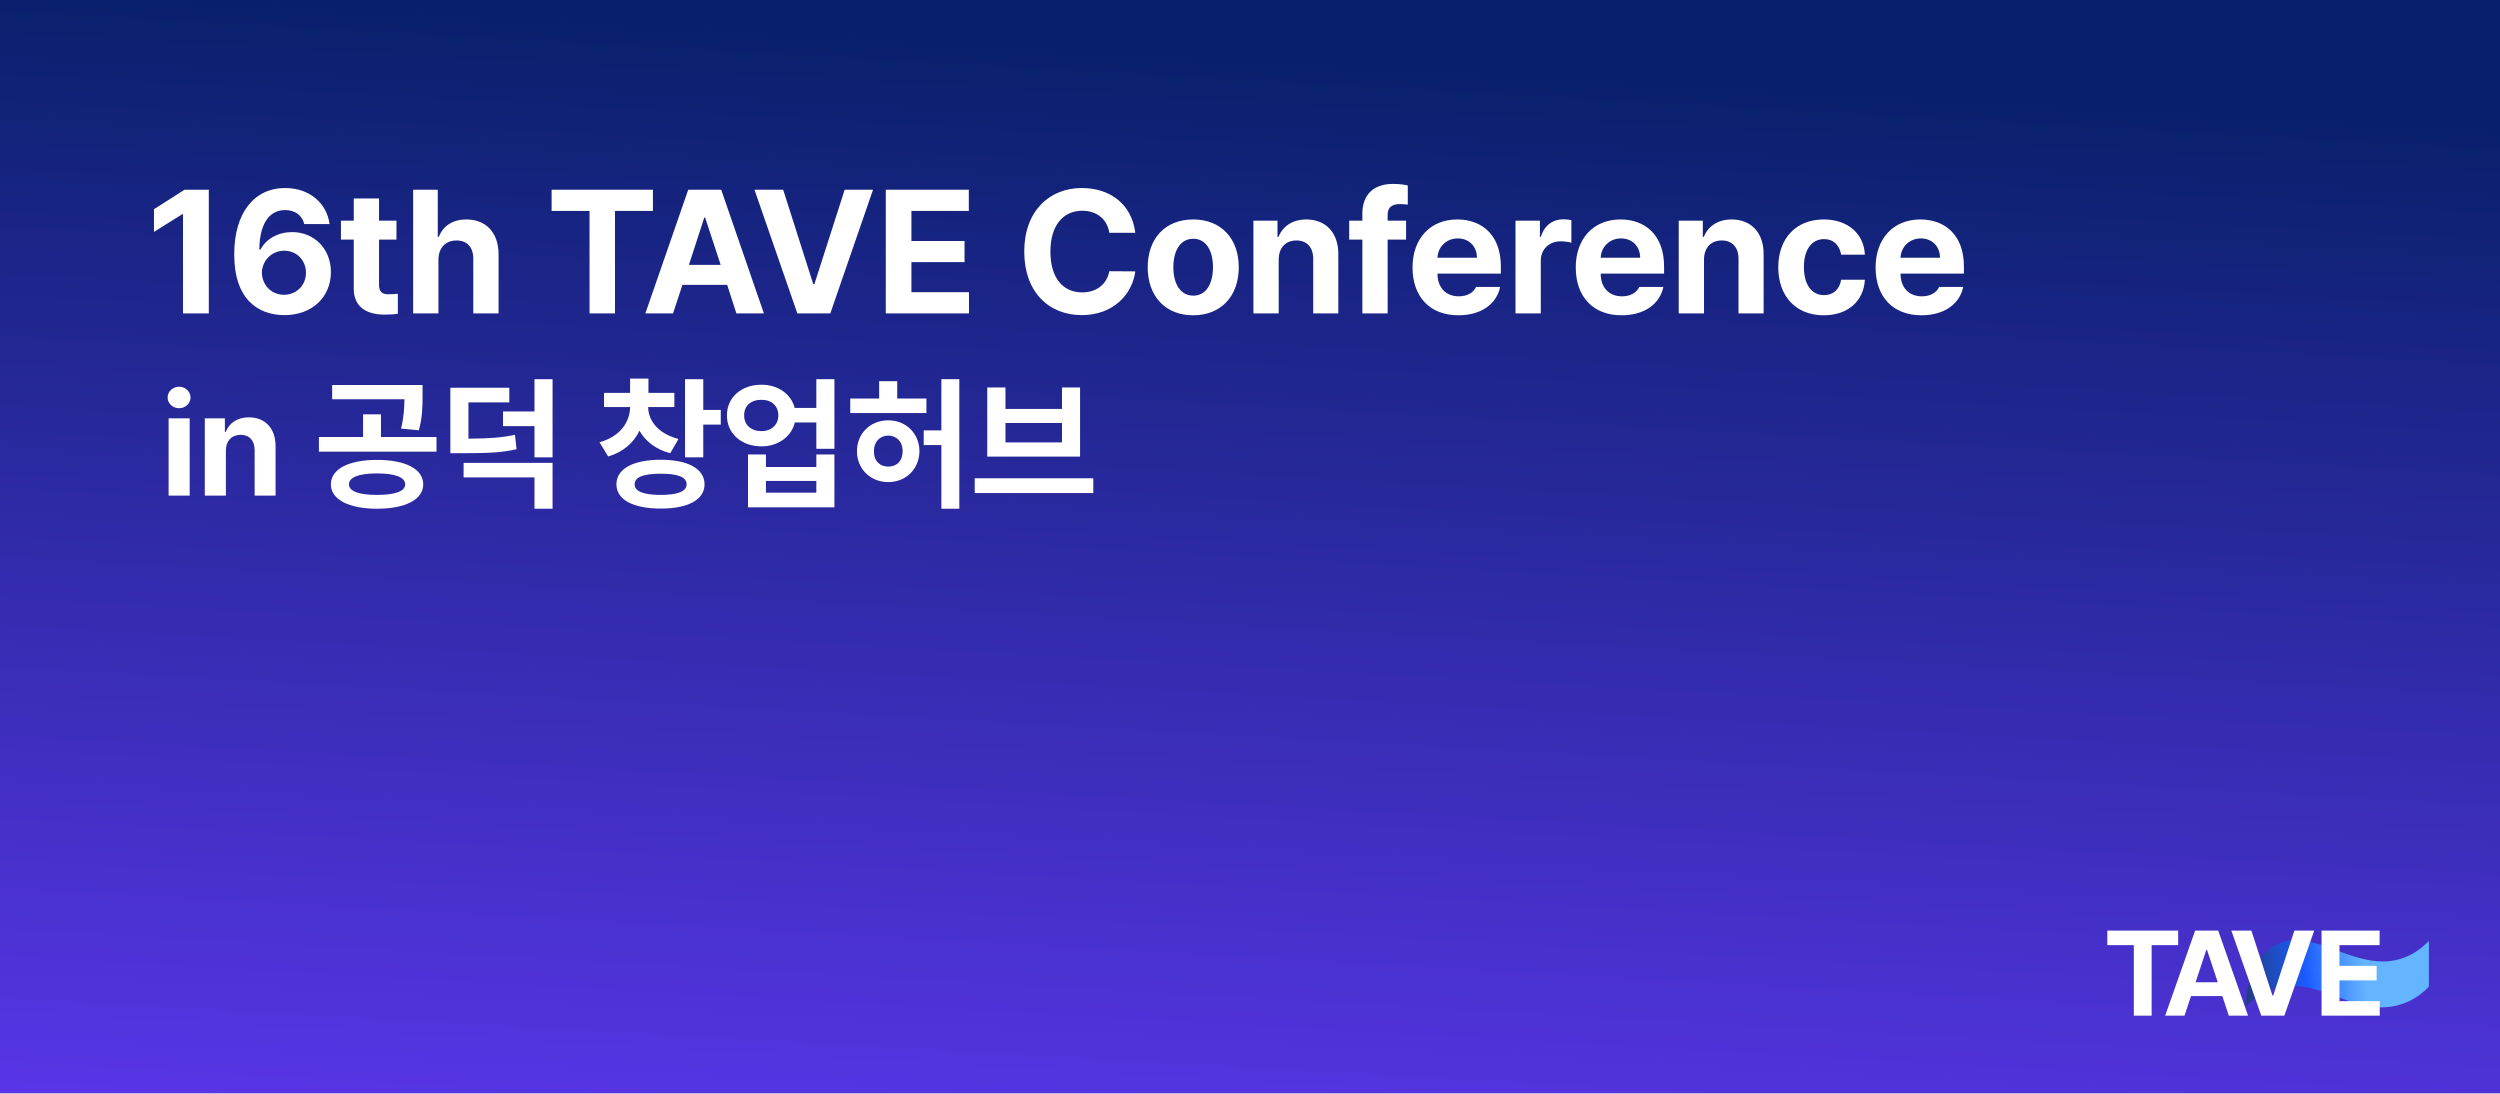
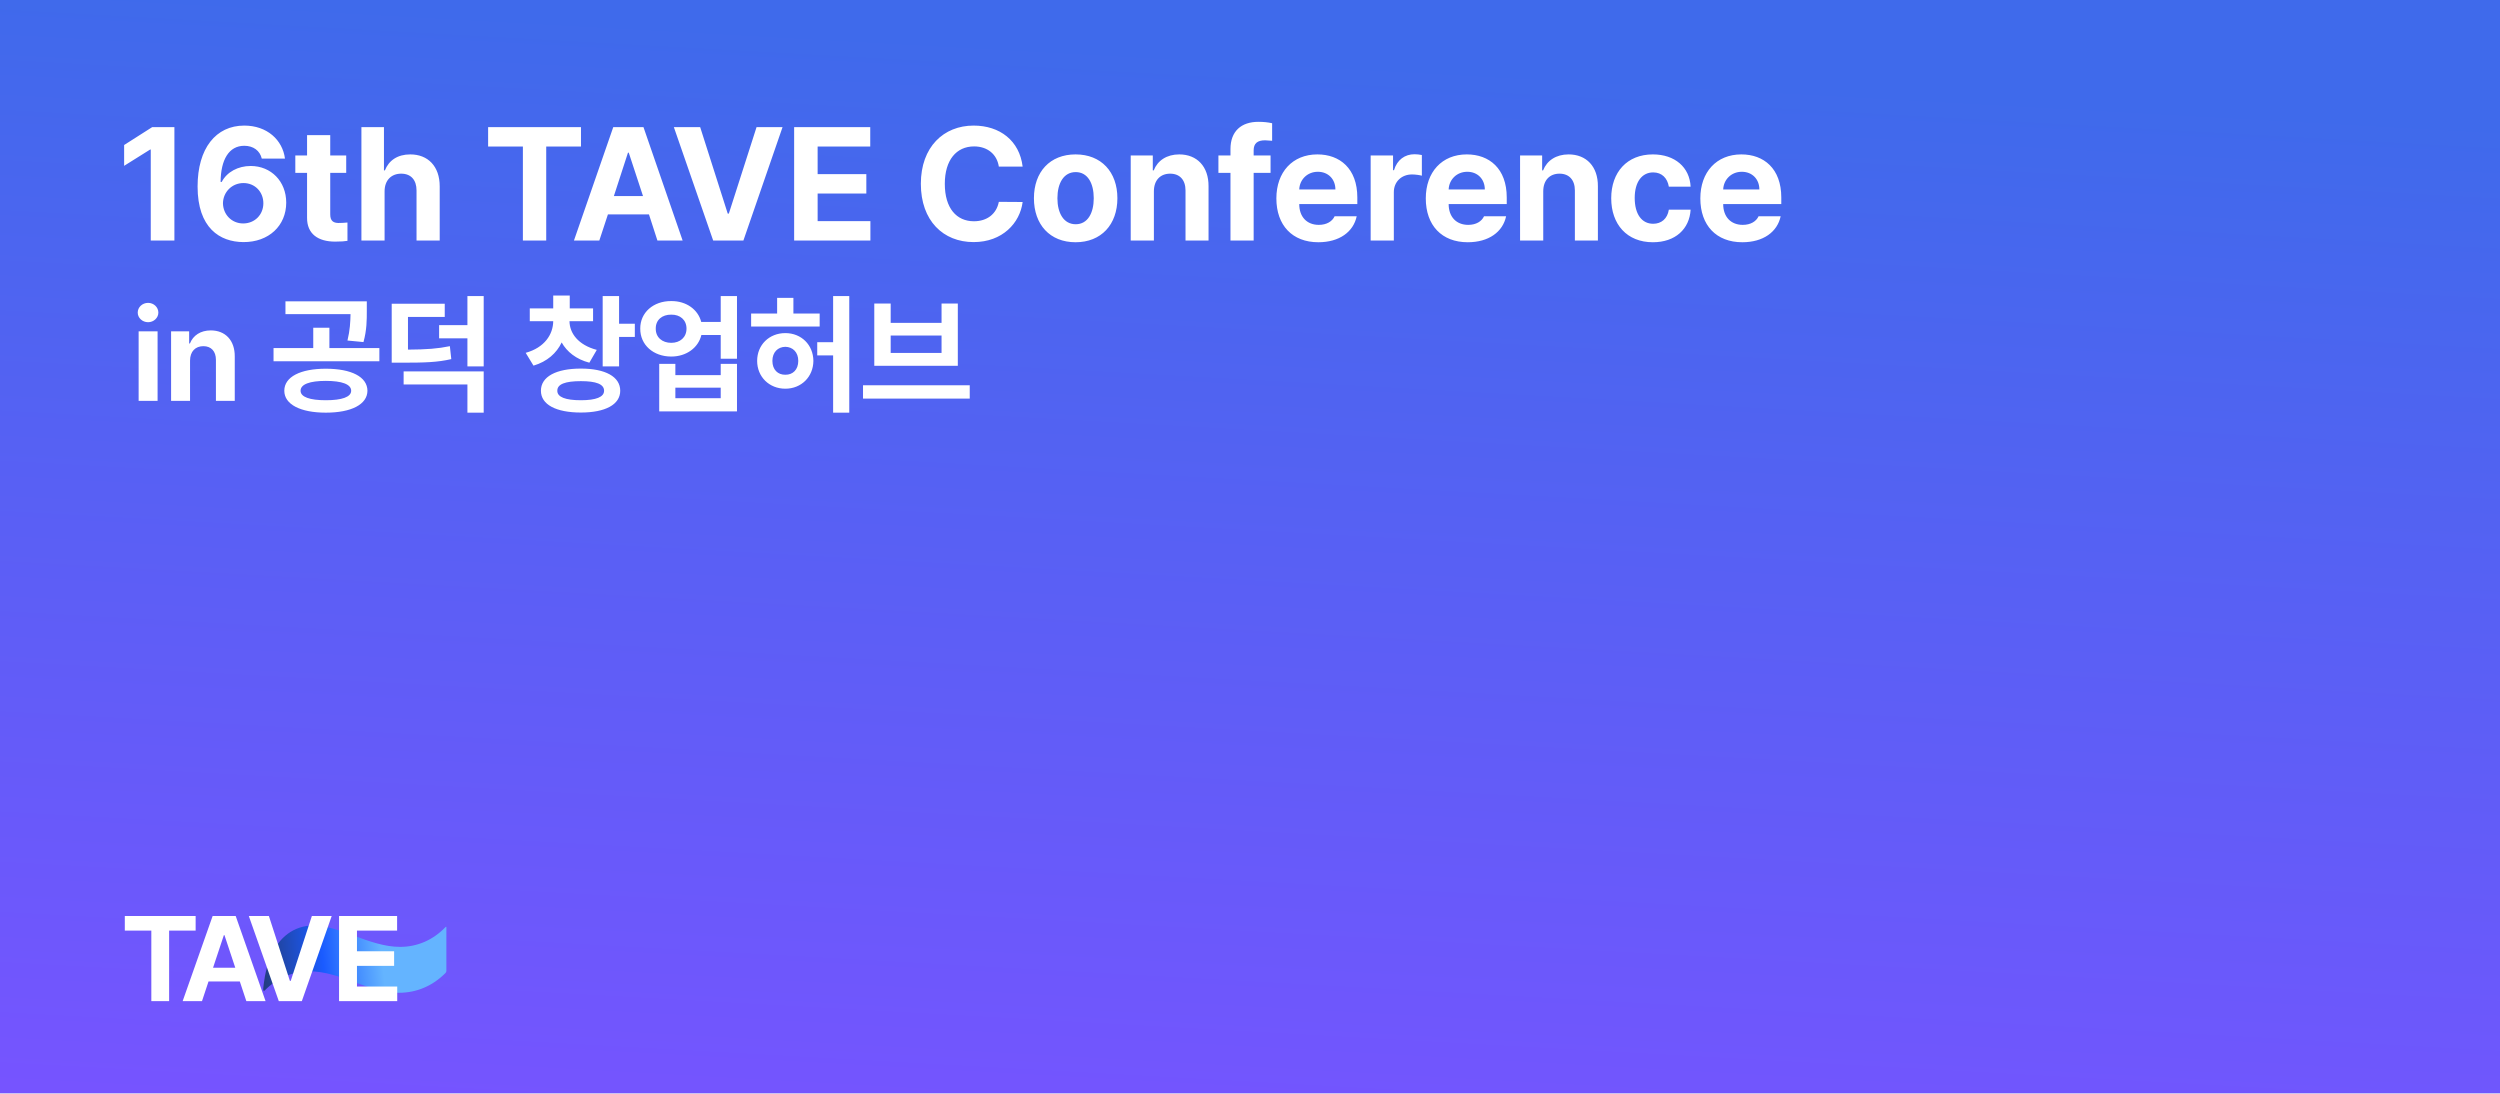
<svg xmlns="http://www.w3.org/2000/svg" width="343" height="150" viewBox="0 0 343 150" fill="none">
  <rect width="343" height="150" fill="url(#paint0_linear_7804_46342)" />
-   <path d="M28.648 26.031V43H25.109V29.383H25.016L21.125 31.82V28.703L25.32 26.031H28.648ZM38.978 43.234C35.463 43.211 32.135 41.125 32.135 34.914C32.135 29.195 34.877 25.797 39.119 25.797C42.541 25.797 44.861 27.953 45.213 30.742H41.744C41.463 29.547 40.478 28.82 39.119 28.82C36.822 28.82 35.603 30.906 35.58 34.234H35.744C36.517 32.734 38.205 31.844 40.08 31.844C43.127 31.844 45.4 34.141 45.4 37.328C45.4 40.773 42.799 43.258 38.978 43.234ZM38.955 40.445C40.689 40.445 41.978 39.133 41.978 37.422C41.978 35.734 40.736 34.398 39.002 34.398C37.267 34.398 35.955 35.758 35.932 37.422C35.955 39.086 37.221 40.445 38.955 40.445ZM54.394 30.273V32.875H52.004V39.086C52.004 40.094 52.496 40.352 53.199 40.375C53.551 40.375 54.16 40.352 54.582 40.305V43.047C54.207 43.117 53.597 43.164 52.73 43.164C50.222 43.164 48.512 42.039 48.535 39.578V32.875H46.777V30.273H48.535V27.227H52.004V30.273H54.394ZM60.154 35.641V43H56.685V26.031H60.06V32.5H60.201C60.787 31.023 62.076 30.109 63.998 30.109C66.646 30.109 68.404 31.891 68.404 34.891V43H64.935V35.5C64.935 33.93 64.092 32.992 62.638 32.992C61.185 32.992 60.154 33.953 60.154 35.641ZM75.681 28.938V26.031H89.58V28.938H84.377V43H80.884V28.938H75.681ZM92.339 43H88.543L94.425 26.031H98.949L104.808 43H101.035L99.769 39.086H93.628L92.339 43ZM94.519 36.344H98.878L96.746 29.852H96.628L94.519 36.344ZM107.451 26.031L111.576 38.969H111.74L115.888 26.031H119.779L113.919 43H109.396L103.513 26.031H107.451ZM121.531 43V26.031H132.921V28.938H125.046V33.062H132.335V35.969H125.046V40.094H132.945V43H121.531ZM152.198 31.938C151.917 30.062 150.464 28.914 148.495 28.914C145.847 28.914 144.113 30.953 144.113 34.516C144.113 38.172 145.87 40.117 148.472 40.117C150.417 40.117 151.847 39.039 152.198 37.211L155.761 37.234C155.363 40.375 152.738 43.234 148.425 43.234C143.878 43.234 140.527 40.047 140.527 34.516C140.527 28.984 143.948 25.797 148.425 25.797C152.339 25.797 155.292 28.047 155.761 31.938H152.198ZM163.7 43.258C159.857 43.258 157.466 40.609 157.466 36.672C157.466 32.734 159.857 30.109 163.7 30.109C167.544 30.109 169.958 32.734 169.958 36.672C169.958 40.609 167.544 43.258 163.7 43.258ZM163.724 40.562C165.505 40.562 166.419 38.898 166.419 36.672C166.419 34.422 165.505 32.758 163.724 32.758C161.919 32.758 160.982 34.422 160.982 36.672C160.982 38.898 161.919 40.562 163.724 40.562ZM175.437 35.641V43H171.968V30.273H175.273V32.5H175.413C175.999 31.023 177.358 30.109 179.233 30.109C181.882 30.109 183.64 31.914 183.616 34.891V43H180.171V35.5C180.171 33.93 179.304 32.992 177.874 32.992C176.421 32.992 175.437 33.953 175.437 35.641ZM192.915 30.273V32.875H190.384V43H186.915V32.875H185.11V30.273H186.915V29.312C186.915 26.641 188.532 25.234 191.087 25.234C191.884 25.234 192.54 25.305 193.149 25.445V28.07C192.657 28.023 192.282 28 192.095 28C190.97 28 190.384 28.445 190.384 29.5V30.273H192.915ZM200.081 43.258C196.19 43.258 193.8 40.727 193.8 36.695C193.8 32.758 196.214 30.109 199.94 30.109C203.292 30.109 205.917 32.219 205.917 36.555V37.539H197.222C197.222 39.461 198.37 40.656 200.151 40.656C201.323 40.656 202.167 40.141 202.518 39.367H205.823C205.331 41.711 203.222 43.258 200.081 43.258ZM197.222 35.359H202.636C202.636 33.812 201.557 32.711 200.011 32.711C198.417 32.711 197.28 33.895 197.222 35.359ZM207.927 43V30.273H211.278V32.477H211.419C211.887 30.906 213.059 30.086 214.489 30.086C214.841 30.086 215.286 30.133 215.591 30.203V33.297C215.262 33.203 214.606 33.109 214.114 33.109C212.544 33.109 211.395 34.211 211.395 35.758V43H207.927ZM222.475 43.258C218.585 43.258 216.194 40.727 216.194 36.695C216.194 32.758 218.608 30.109 222.335 30.109C225.686 30.109 228.311 32.219 228.311 36.555V37.539H219.616C219.616 39.461 220.764 40.656 222.546 40.656C223.717 40.656 224.561 40.141 224.913 39.367H228.217C227.725 41.711 225.616 43.258 222.475 43.258ZM219.616 35.359H225.03C225.03 33.812 223.952 32.711 222.405 32.711C220.811 32.711 219.675 33.895 219.616 35.359ZM233.79 35.641V43H230.321V30.273H233.626V32.5H233.766C234.352 31.023 235.712 30.109 237.587 30.109C240.235 30.109 241.993 31.914 241.969 34.891V43H238.524V35.5C238.524 33.93 237.657 32.992 236.227 32.992C234.774 32.992 233.79 33.953 233.79 35.641ZM250.213 43.258C246.323 43.258 243.979 40.562 243.979 36.672C243.979 32.781 246.346 30.109 250.213 30.109C253.495 30.109 255.721 32.031 255.862 34.938H252.604C252.393 33.672 251.573 32.805 250.26 32.805C248.596 32.805 247.495 34.211 247.495 36.625C247.495 39.086 248.573 40.492 250.26 40.492C251.479 40.492 252.393 39.742 252.604 38.383H255.862C255.698 41.266 253.588 43.258 250.213 43.258ZM263.614 43.258C259.723 43.258 257.333 40.727 257.333 36.695C257.333 32.758 259.747 30.109 263.473 30.109C266.825 30.109 269.45 32.219 269.45 36.555V37.539H260.754C260.754 39.461 261.903 40.656 263.684 40.656C264.856 40.656 265.7 40.141 266.051 39.367H269.356C268.864 41.711 266.754 43.258 263.614 43.258ZM260.754 35.359H266.168C266.168 33.812 265.09 32.711 263.543 32.711C261.95 32.711 260.813 33.895 260.754 35.359Z" fill="white" />
-   <path d="M23.133 68V57.395H26.023V68H23.133ZM24.578 56.008C23.699 56.008 22.996 55.344 22.996 54.543C22.996 53.723 23.699 53.059 24.578 53.059C25.438 53.059 26.141 53.723 26.141 54.543C26.141 55.344 25.438 56.008 24.578 56.008ZM30.99 61.867V68H28.099V57.395H30.853V59.25H30.971C31.459 58.02 32.592 57.258 34.154 57.258C36.361 57.258 37.826 58.762 37.807 61.242V68H34.935V61.75C34.935 60.441 34.213 59.66 33.021 59.66C31.811 59.66 30.99 60.461 30.99 61.867ZM51.724 63.098C55.611 63.098 58.053 64.328 58.072 66.457C58.053 68.547 55.611 69.797 51.724 69.797C47.877 69.797 45.396 68.547 45.396 66.457C45.396 64.328 47.877 63.098 51.724 63.098ZM51.724 64.953C49.283 64.953 47.877 65.461 47.877 66.457C47.877 67.414 49.283 67.902 51.724 67.902C54.166 67.902 55.592 67.414 55.592 66.457C55.592 65.461 54.166 64.953 51.724 64.953ZM57.974 52.824V54.27C57.974 55.676 57.974 57.199 57.467 59.035L55.025 58.801C55.416 57.19 55.465 55.988 55.494 54.777H45.572V52.824H57.974ZM59.888 59.953V61.965H43.756V59.953H49.81V56.848H52.271V59.953H59.888ZM69.875 53.195V55.207H64.269V60.188C67.14 60.168 68.82 60.041 70.656 59.66L70.871 61.633C68.761 62.121 66.886 62.18 63.195 62.18H61.789V53.195H69.875ZM75.812 63.508V69.797H73.332V65.5H63.605V63.508H75.812ZM75.812 52.023V62.746H73.332V58.469H69.015V56.457H73.332V52.023H75.812ZM92.523 53.898V55.852H88.929C88.949 57.678 90.238 59.475 93.089 60.227L91.957 62.18C89.945 61.652 88.539 60.52 87.738 59.094C86.957 60.725 85.531 62.014 83.441 62.629L82.249 60.676C85.121 59.885 86.429 57.873 86.449 55.852H82.874V53.898H86.449V51.945H88.968V53.898H92.523ZM96.488 52.023V56.242H98.89V58.254H96.488V62.746H93.988V52.023H96.488ZM90.668 63.078C94.378 63.078 96.664 64.309 96.664 66.457C96.664 68.566 94.378 69.777 90.668 69.777C86.878 69.777 84.574 68.566 84.574 66.457C84.574 64.309 86.878 63.078 90.668 63.078ZM90.668 64.992C88.304 64.992 87.054 65.441 87.074 66.457C87.054 67.414 88.304 67.902 90.668 67.902C92.972 67.902 94.203 67.414 94.203 66.457C94.203 65.441 92.972 64.992 90.668 64.992ZM104.462 52.785C106.738 52.766 108.544 54.065 109.033 55.969H112.001V52.023H114.482V61.574H112.001V57.961H109.052C108.583 59.914 106.757 61.242 104.462 61.242C101.728 61.242 99.716 59.465 99.736 56.984C99.716 54.543 101.728 52.766 104.462 52.785ZM104.462 54.855C103.076 54.836 102.08 55.656 102.099 56.984C102.08 58.312 103.076 59.152 104.462 59.152C105.81 59.152 106.787 58.312 106.787 56.984C106.787 55.656 105.81 54.836 104.462 54.855ZM105.087 62.355V64.074H112.001V62.355H114.482V69.602H102.626V62.355H105.087ZM105.087 67.59H112.001V65.988H105.087V67.59ZM127.105 54.68V56.672H116.656V54.68H120.62V52.297H123.101V54.68H127.105ZM121.87 57.668C124.312 57.668 126.128 59.465 126.148 61.906C126.128 64.328 124.312 66.144 121.87 66.144C119.41 66.144 117.574 64.328 117.574 61.906C117.574 59.465 119.41 57.668 121.87 57.668ZM121.87 59.758C120.738 59.777 119.898 60.578 119.898 61.906C119.898 63.254 120.738 64.035 121.87 64.016C123.003 64.035 123.843 63.254 123.843 61.906C123.843 60.578 123.003 59.777 121.87 59.758ZM131.617 52.023V69.797H129.156V61.066H126.734V59.055H129.156V52.023H131.617ZM150.001 65.617V67.648H133.732V65.617H150.001ZM137.95 53.156V56.105H145.704V53.156H148.185V62.648H135.45V53.156H137.95ZM137.95 60.695H145.704V58.039H137.95V60.695Z" fill="white" />
-   <path d="M308.116 137.588C308.116 137.582 308.116 137.578 308.117 137.573C308.24 136.72 308.671 129.495 314.621 128.97C318.4 128.812 322.594 131.912 326.896 131.912C329.264 131.912 331.43 130.968 333.146 129.176C333.181 129.14 333.244 129.164 333.244 129.214V135.198C333.244 135.309 333.201 135.416 333.122 135.496C331.358 137.273 329.148 138.21 326.739 138.21C322.437 138.21 318.765 135.268 314.463 135.268C312.141 135.268 310.012 136.177 308.312 137.902C308.241 137.974 308.116 137.925 308.116 137.825V137.588Z" fill="url(#paint1_linear_7804_46342)" />
-   <path d="M289.124 129.675V127.675H298.842V129.675H295.204V139.351H292.762V129.675H289.124ZM299.715 139.351H297.061L301.174 127.675H304.337L308.434 139.351H305.795L304.902 136.658H300.609L299.715 139.351ZM301.231 134.771H304.279L302.796 130.304H302.714L301.231 134.771ZM308.89 127.675L311.774 136.577H311.889L314.789 127.675H317.51L313.413 139.351H310.25L306.137 127.675H308.89ZM318.518 139.351V127.675H326.482V129.675H320.976V132.513H326.073V134.513H320.976V137.351H326.499V139.351H318.518Z" fill="white" />
+   <path d="M23.928 17.445V33H20.684V20.518H20.598L17.031 22.752V19.895L20.877 17.445H23.928ZM33.383 33.215C30.16 33.193 27.109 31.281 27.109 25.588C27.109 20.346 29.623 17.23 33.512 17.23C36.648 17.23 38.775 19.207 39.098 21.764H35.918C35.66 20.668 34.758 20.002 33.512 20.002C31.406 20.002 30.289 21.914 30.267 24.965H30.418C31.127 23.59 32.674 22.773 34.392 22.773C37.185 22.773 39.27 24.879 39.27 27.801C39.27 30.959 36.885 33.236 33.383 33.215ZM33.361 30.658C34.951 30.658 36.133 29.455 36.133 27.887C36.133 26.34 34.994 25.115 33.404 25.115C31.814 25.115 30.611 26.361 30.59 27.887C30.611 29.412 31.771 30.658 33.361 30.658ZM47.5 21.334V23.719H45.308V29.412C45.308 30.336 45.76 30.572 46.404 30.594C46.726 30.594 47.285 30.572 47.672 30.529V33.043C47.328 33.107 46.769 33.15 45.974 33.15C43.676 33.15 42.107 32.119 42.129 29.863V23.719H40.517V21.334H42.129V18.541H45.308V21.334H47.5ZM52.765 26.254V33H49.586V17.445H52.679V23.375H52.808C53.346 22.021 54.527 21.184 56.289 21.184C58.717 21.184 60.328 22.816 60.328 25.566V33H57.148V26.125C57.148 24.686 56.375 23.826 55.043 23.826C53.711 23.826 52.765 24.707 52.765 26.254ZM66.97 20.109V17.445H79.71V20.109H74.941V33H71.74V20.109H66.97ZM82.226 33H78.746L84.138 17.445H88.285L93.656 33H90.197L89.037 29.412H83.408L82.226 33ZM84.224 26.898H88.22L86.265 20.947H86.158L84.224 26.898ZM96.064 17.445L99.845 29.305H99.996L103.798 17.445H107.365L101.994 33H97.847L92.454 17.445H96.064ZM108.956 33V17.445H119.398V20.109H112.179V23.891H118.861V26.555H112.179V30.336H119.419V33H108.956ZM137.04 22.859C136.782 21.141 135.45 20.088 133.646 20.088C131.218 20.088 129.628 21.957 129.628 25.223C129.628 28.574 131.239 30.357 133.624 30.357C135.407 30.357 136.718 29.369 137.04 27.693L140.306 27.715C139.941 30.594 137.534 33.215 133.581 33.215C129.413 33.215 126.341 30.293 126.341 25.223C126.341 20.152 129.478 17.23 133.581 17.23C137.169 17.23 139.876 19.293 140.306 22.859H137.04ZM147.569 33.236C144.046 33.236 141.855 30.809 141.855 27.199C141.855 23.59 144.046 21.184 147.569 21.184C151.093 21.184 153.306 23.59 153.306 27.199C153.306 30.809 151.093 33.236 147.569 33.236ZM147.591 30.766C149.224 30.766 150.062 29.24 150.062 27.199C150.062 25.137 149.224 23.611 147.591 23.611C145.937 23.611 145.077 25.137 145.077 27.199C145.077 29.24 145.937 30.766 147.591 30.766ZM158.314 26.254V33H155.134V21.334H158.163V23.375H158.292C158.829 22.021 160.075 21.184 161.794 21.184C164.222 21.184 165.833 22.838 165.812 25.566V33H162.653V26.125C162.653 24.686 161.858 23.826 160.548 23.826C159.216 23.826 158.314 24.707 158.314 26.254ZM174.321 21.334V23.719H172.001V33H168.821V23.719H167.167V21.334H168.821V20.453C168.821 18.004 170.304 16.715 172.645 16.715C173.376 16.715 173.977 16.779 174.536 16.908V19.314C174.085 19.271 173.741 19.25 173.569 19.25C172.538 19.25 172.001 19.658 172.001 20.625V21.334H174.321ZM180.876 33.236C177.309 33.236 175.118 30.916 175.118 27.221C175.118 23.611 177.331 21.184 180.747 21.184C183.819 21.184 186.225 23.117 186.225 27.092V27.994H178.255C178.255 29.756 179.307 30.852 180.94 30.852C182.015 30.852 182.788 30.379 183.11 29.67H186.14C185.688 31.818 183.755 33.236 180.876 33.236ZM178.255 25.996H183.218C183.218 24.578 182.229 23.568 180.811 23.568C179.35 23.568 178.308 24.653 178.255 25.996ZM188.054 33V21.334H191.126V23.354H191.255C191.684 21.914 192.759 21.162 194.069 21.162C194.391 21.162 194.8 21.205 195.079 21.27V24.105C194.778 24.02 194.177 23.934 193.725 23.934C192.286 23.934 191.233 24.943 191.233 26.361V33H188.054ZM201.376 33.236C197.809 33.236 195.618 30.916 195.618 27.221C195.618 23.611 197.831 21.184 201.247 21.184C204.319 21.184 206.725 23.117 206.725 27.092V27.994H198.755C198.755 29.756 199.807 30.852 201.44 30.852C202.514 30.852 203.288 30.379 203.61 29.67H206.639C206.188 31.818 204.255 33.236 201.376 33.236ZM198.755 25.996H203.717C203.717 24.578 202.729 23.568 201.311 23.568C199.85 23.568 198.808 24.653 198.755 25.996ZM211.733 26.254V33H208.553V21.334H211.583V23.375H211.712C212.249 22.021 213.495 21.184 215.214 21.184C217.641 21.184 219.253 22.838 219.231 25.566V33H216.073V26.125C216.073 24.686 215.278 23.826 213.967 23.826C212.635 23.826 211.733 24.707 211.733 26.254ZM226.774 33.236C223.208 33.236 221.059 30.766 221.059 27.199C221.059 23.633 223.229 21.184 226.774 21.184C229.782 21.184 231.823 22.945 231.952 25.609H228.965C228.772 24.449 228.02 23.654 226.817 23.654C225.292 23.654 224.282 24.943 224.282 27.156C224.282 29.412 225.27 30.701 226.817 30.701C227.934 30.701 228.772 30.014 228.965 28.768H231.952C231.801 31.41 229.868 33.236 226.774 33.236ZM239.043 33.236C235.477 33.236 233.286 30.916 233.286 27.221C233.286 23.611 235.499 21.184 238.915 21.184C241.987 21.184 244.393 23.117 244.393 27.092V27.994H236.422C236.422 29.756 237.475 30.852 239.108 30.852C240.182 30.852 240.956 30.379 241.278 29.67H244.307C243.856 31.818 241.922 33.236 239.043 33.236ZM236.422 25.996H241.385C241.385 24.578 240.397 23.568 238.979 23.568C237.518 23.568 236.476 24.653 236.422 25.996Z" fill="white" />
+   <path d="M19.02 55V45.455H21.621V55H19.02ZM20.32 44.207C19.529 44.207 18.896 43.609 18.896 42.889C18.896 42.15 19.529 41.553 20.32 41.553C21.094 41.553 21.727 42.15 21.727 42.889C21.727 43.609 21.094 44.207 20.32 44.207ZM26.074 49.48V55H23.473V45.455H25.951V47.125H26.057C26.496 46.018 27.515 45.332 28.922 45.332C30.908 45.332 32.227 46.685 32.209 48.918V55H29.625V49.375C29.625 48.197 28.974 47.494 27.902 47.494C26.812 47.494 26.074 48.215 26.074 49.48ZM44.701 50.588C48.199 50.588 50.396 51.695 50.414 53.611C50.396 55.492 48.199 56.617 44.701 56.617C41.238 56.617 39.006 55.492 39.006 53.611C39.006 51.695 41.238 50.588 44.701 50.588ZM44.701 52.258C42.504 52.258 41.238 52.715 41.238 53.611C41.238 54.473 42.504 54.912 44.701 54.912C46.898 54.912 48.181 54.473 48.181 53.611C48.181 52.715 46.898 52.258 44.701 52.258ZM50.326 41.342V42.643C50.326 43.908 50.326 45.279 49.869 46.932L47.672 46.721C48.023 45.27 48.067 44.19 48.093 43.1H39.164V41.342H50.326ZM52.049 47.758V49.568H37.529V47.758H42.978V44.963H45.193V47.758H52.049ZM61.019 41.676V43.486H55.974V47.969C58.558 47.951 60.07 47.837 61.722 47.494L61.916 49.27C60.017 49.709 58.33 49.762 55.008 49.762H53.742V41.676H61.019ZM66.363 50.957V56.617H64.13V52.75H55.377V50.957H66.363ZM66.363 40.621V50.272H64.13V46.422H60.246V44.611H64.13V40.621H66.363ZM81.369 42.309V44.066H78.134C78.152 45.71 79.312 47.327 81.878 48.004L80.859 49.762C79.048 49.287 77.783 48.268 77.062 46.984C76.359 48.452 75.076 49.612 73.195 50.166L72.123 48.408C74.707 47.696 75.884 45.886 75.902 44.066H72.685V42.309H75.902V40.551H78.169V42.309H81.369ZM84.937 40.621V44.418H87.099V46.228H84.937V50.272H82.687V40.621H84.937ZM79.699 50.57C83.039 50.57 85.095 51.678 85.095 53.611C85.095 55.51 83.039 56.6 79.699 56.6C76.289 56.6 74.214 55.51 74.214 53.611C74.214 51.678 76.289 50.57 79.699 50.57ZM79.699 52.293C77.572 52.293 76.447 52.697 76.464 53.611C76.447 54.473 77.572 54.912 79.699 54.912C81.773 54.912 82.88 54.473 82.88 53.611C82.88 52.697 81.773 52.293 79.699 52.293ZM92.097 41.307C94.145 41.289 95.771 42.458 96.21 44.172H98.882V40.621H101.115V49.217H98.882V45.965H96.228C95.806 47.723 94.162 48.918 92.097 48.918C89.636 48.918 87.826 47.318 87.843 45.086C87.826 42.889 89.636 41.289 92.097 41.307ZM92.097 43.17C90.849 43.152 89.953 43.891 89.97 45.086C89.953 46.281 90.849 47.037 92.097 47.037C93.31 47.037 94.189 46.281 94.189 45.086C94.189 43.891 93.31 43.152 92.097 43.17ZM92.66 49.92V51.467H98.882V49.92H101.115V56.441H90.445V49.92H92.66ZM92.66 54.631H98.882V53.19H92.66V54.631ZM112.458 43.012V44.805H103.054V43.012H106.622V40.867H108.855V43.012H112.458ZM107.747 45.701C109.945 45.701 111.579 47.318 111.597 49.516C111.579 51.695 109.945 53.33 107.747 53.33C105.533 53.33 103.88 51.695 103.88 49.516C103.88 47.318 105.533 45.701 107.747 45.701ZM107.747 47.582C106.728 47.6 105.972 48.32 105.972 49.516C105.972 50.728 106.728 51.432 107.747 51.414C108.767 51.432 109.523 50.728 109.523 49.516C109.523 48.32 108.767 47.6 107.747 47.582ZM116.519 40.621V56.617H114.304V48.76H112.124V46.949H114.304V40.621H116.519ZM133.048 52.855V54.684H118.406V52.855H133.048ZM122.202 41.641V44.295H129.181V41.641H131.413V50.184H119.952V41.641H122.202ZM122.202 48.426H129.181V46.035H122.202V48.426Z" fill="white" />
+   <path d="M36.116 135.588C36.116 135.582 36.116 135.578 36.117 135.573C36.24 134.72 36.671 127.495 42.621 126.97C46.4 126.812 50.594 129.912 54.896 129.912C57.264 129.912 59.43 128.968 61.146 127.176C61.181 127.14 61.243 127.164 61.243 127.214V133.198C61.243 133.309 61.201 133.416 61.122 133.496C59.358 135.273 57.148 136.21 54.739 136.21C50.437 136.21 46.765 133.268 42.463 133.268C40.141 133.268 38.012 134.177 36.312 135.902C36.242 135.974 36.116 135.925 36.116 135.825V135.588Z" fill="url(#paint1_linear_7804_46342)" />
+   <path d="M17.124 127.675V125.675H26.842V127.675H23.204V137.351H20.762V127.675H17.124ZM27.715 137.351H25.061L29.174 125.675H32.337L36.434 137.351H33.795L32.902 134.658H28.609L27.715 137.351ZM29.231 132.771H32.279L30.796 128.304H30.715L29.231 132.771ZM36.89 125.675L39.774 134.577H39.889L42.789 125.675H45.51L41.413 137.351H38.25L34.137 125.675H36.89ZM46.518 137.351V125.675H54.483V127.675H48.976V130.513H54.073V132.513H48.976V135.351H54.499V137.351H46.518Z" fill="white" />
  <defs>
    <linearGradient id="paint0_linear_7804_46342" x1="15" y1="150" x2="24.212" y2="-15.595" gradientUnits="userSpaceOnUse">
-       <stop stop-color="#5835E6" />
-       <stop offset="0.911" stop-color="#08206B" />
+       <stop stop-color="#7654FF" />
+       <stop offset="0.911" stop-color="#3F6AEB" />
    </linearGradient>
-     <linearGradient id="paint1_linear_7804_46342" x1="333.253" y1="132.455" x2="308.099" y2="134.971" gradientUnits="userSpaceOnUse">
+     <linearGradient id="paint1_linear_7804_46342" x1="61.253" y1="130.455" x2="36.099" y2="132.971" gradientUnits="userSpaceOnUse">
      <stop offset="0.351" stop-color="#64B4FF" />
      <stop offset="0.673" stop-color="#1A5BFF" />
      <stop offset="1" stop-color="#233D81" />
    </linearGradient>
  </defs>
</svg>
